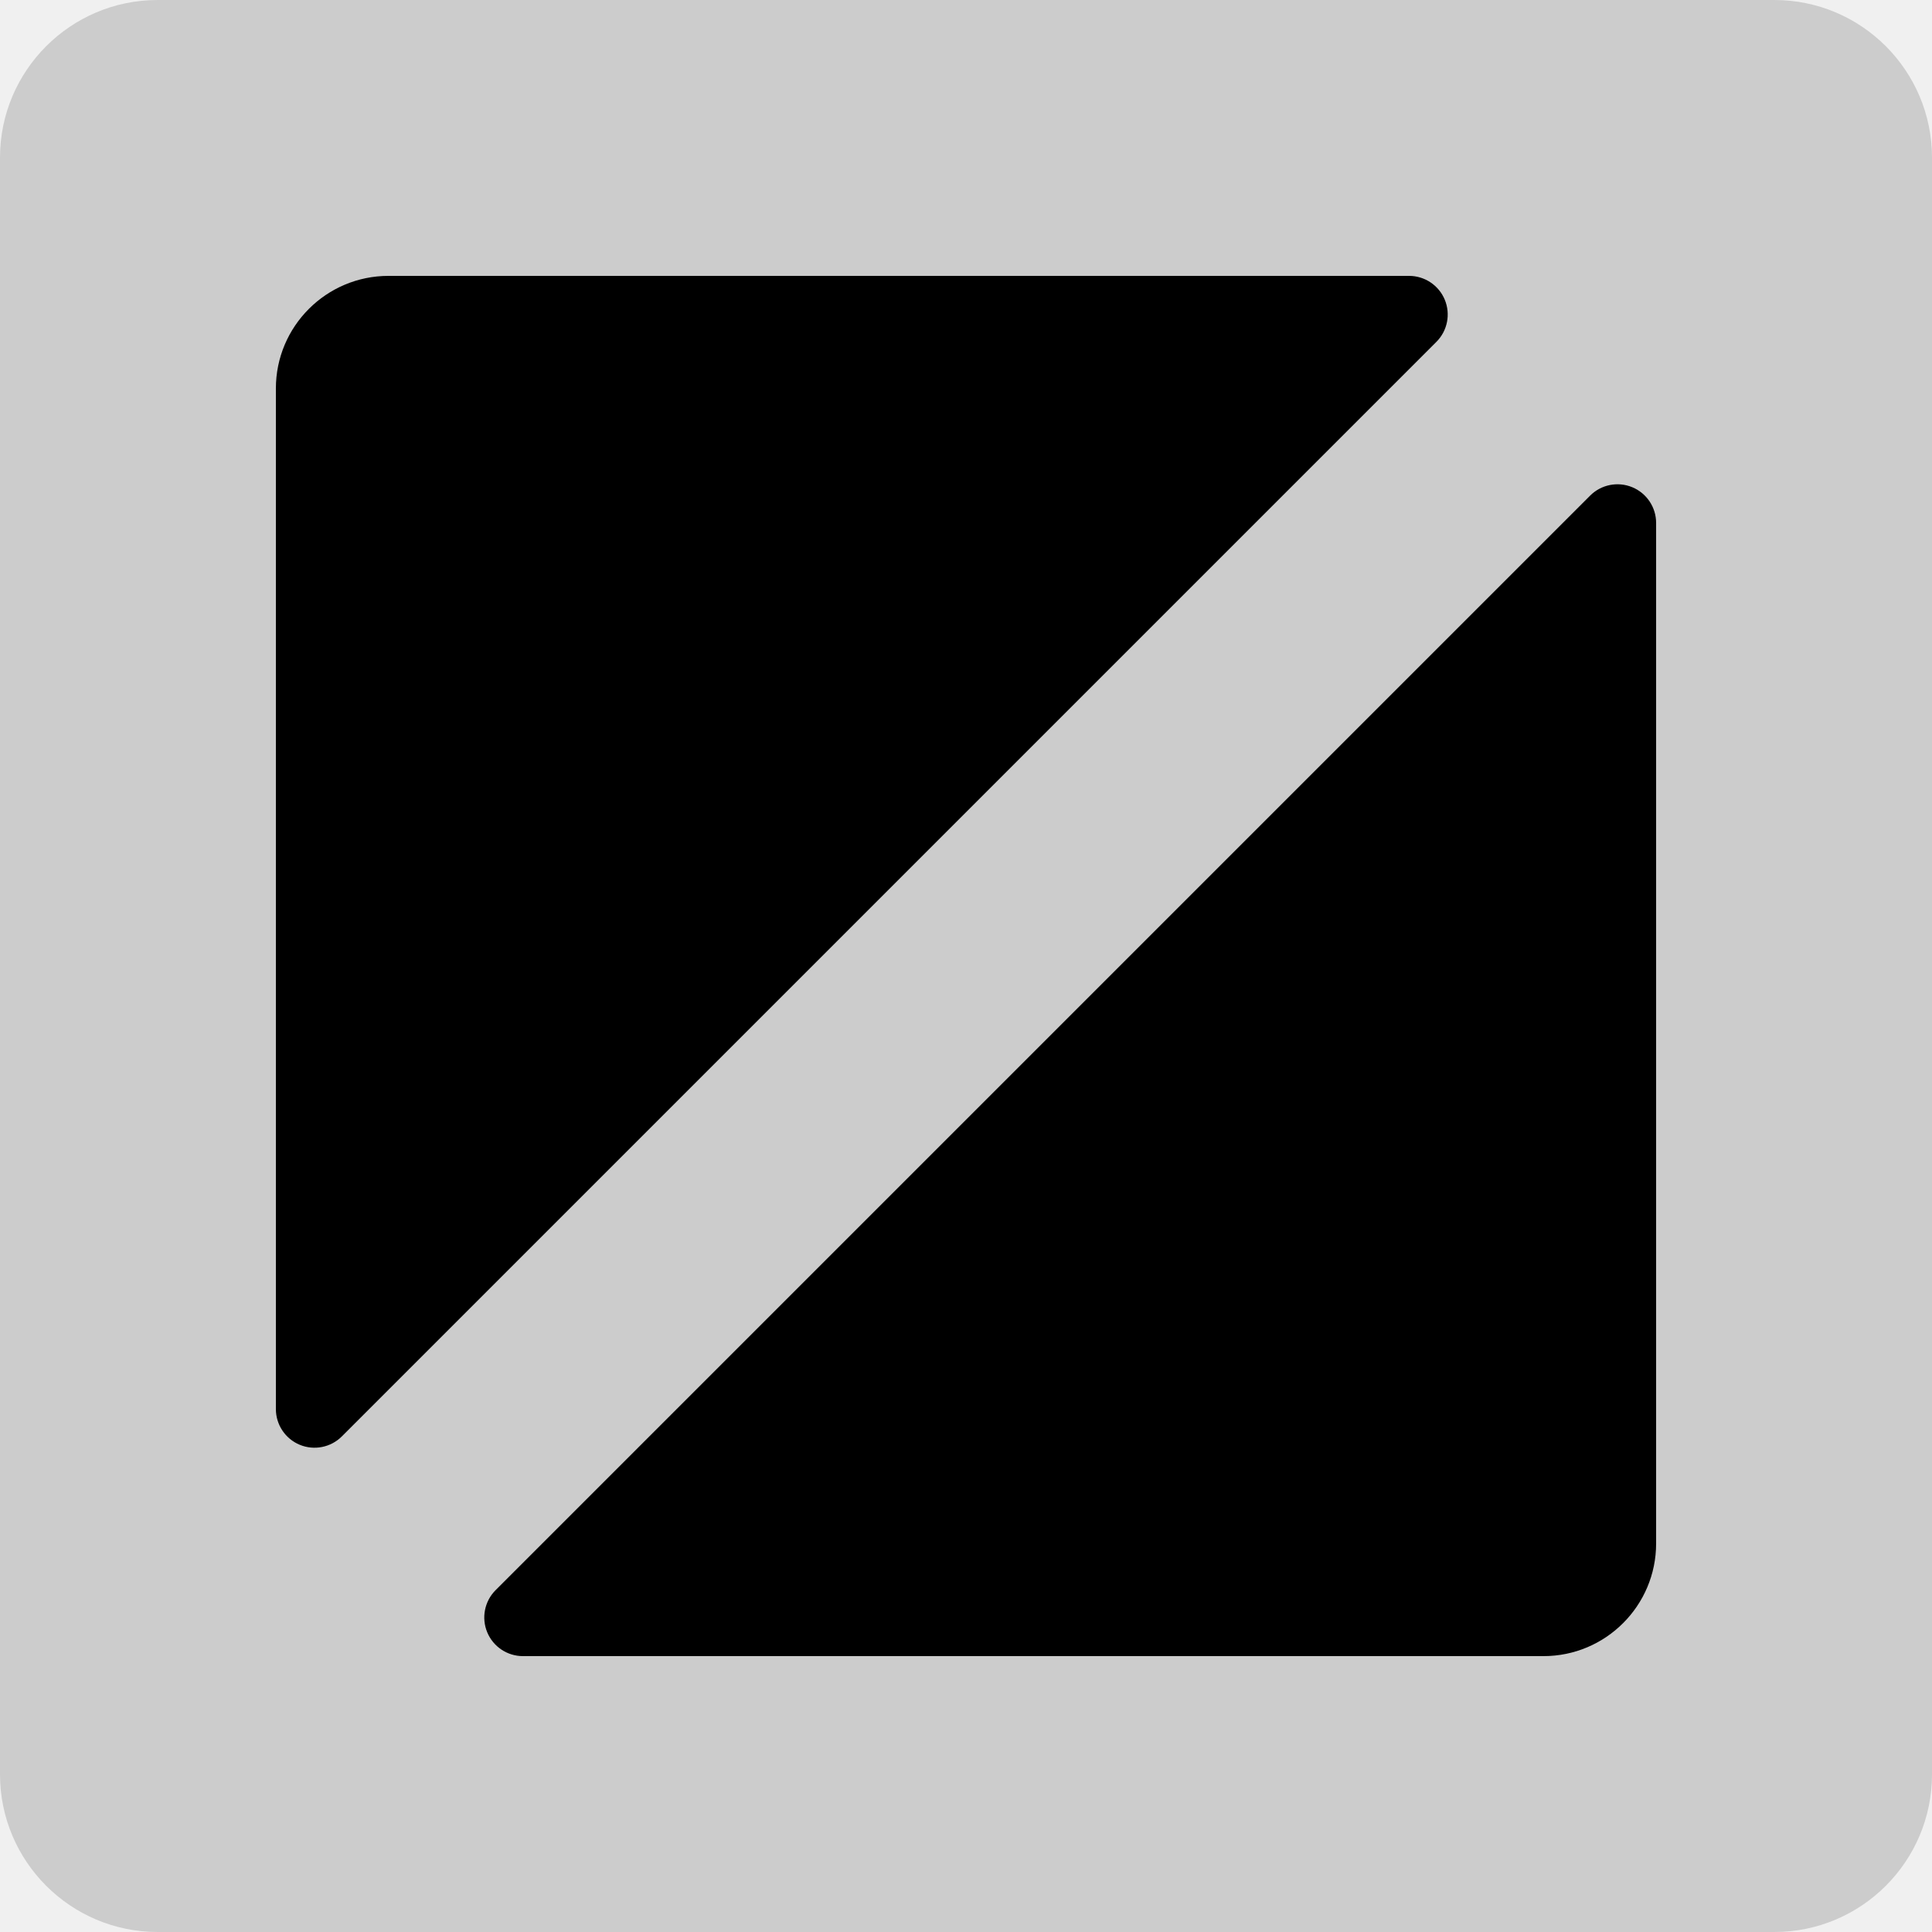
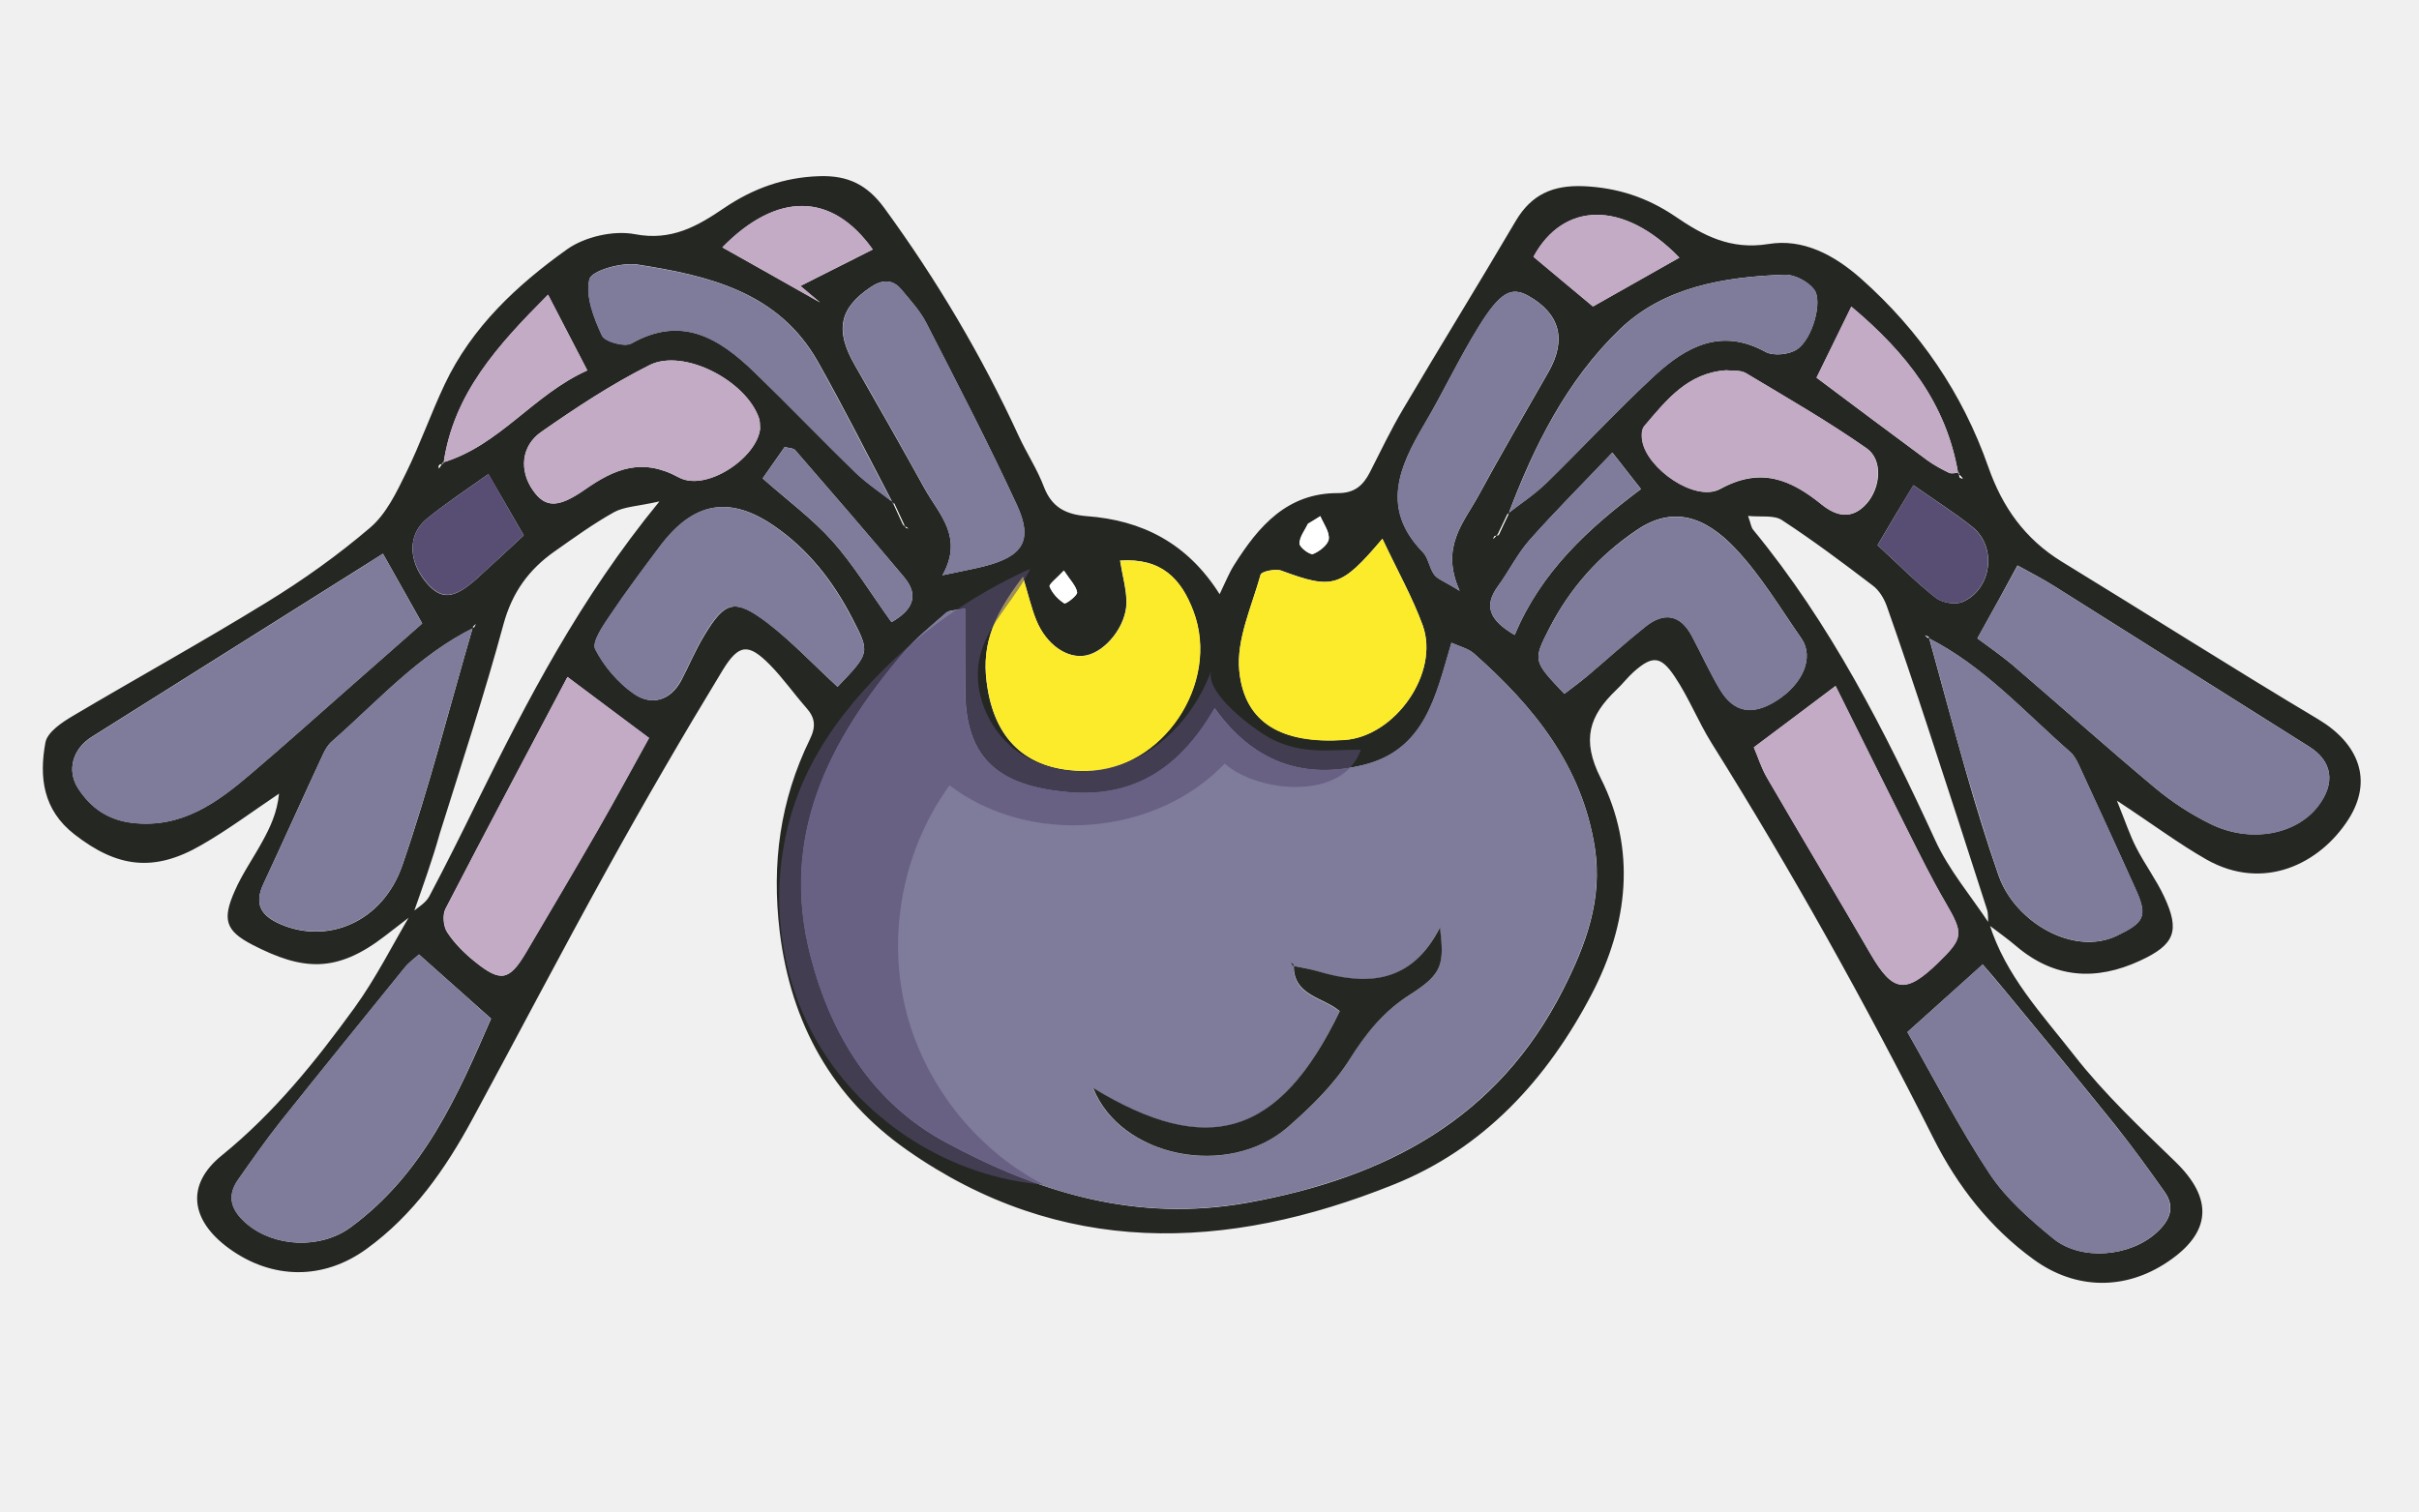
- <svg xmlns="http://www.w3.org/2000/svg" width="100%" height="100%" viewBox="0 0 200 200" version="1.1" xml:space="preserve" style="fill-rule:evenodd;clip-rule:evenodd;stroke-linejoin:round;stroke-miterlimit:2;">
-   <path d="M200,16.318c0,-9.006 -7.312,-16.318 -16.318,-16.318l-167.364,0c-9.006,0 -16.318,7.312 -16.318,16.318l0,167.364c0,9.006 7.312,16.318 16.318,16.318l167.364,0c9.006,0 16.318,-7.312 16.318,-16.318l0,-167.364Z" style="fill-opacity:0.15;" />
-   <path d="M164.612,51.304c1.144,-1.144 2.865,-1.486 4.36,-0.867c1.494,0.619 2.469,2.078 2.469,3.696c0,27.734 0,105.65 0,105.65c0,6.434 -5.224,11.658 -11.658,11.658l-105.65,0c-1.618,0 -3.077,-0.975 -3.696,-2.469c-0.619,-1.495 -0.277,-3.216 0.867,-4.36c22.058,-22.058 91.25,-91.25 113.308,-113.308Zm-18.745,-22.745c1.618,0 3.077,0.975 3.696,2.469c0.619,1.495 0.277,3.216 -0.867,4.36c-22.058,22.058 -91.25,91.25 -113.308,113.308c-1.144,1.144 -2.865,1.486 -4.36,0.867c-1.494,-0.619 -2.469,-2.078 -2.469,-3.696c0,-27.734 0,-105.65 0,-105.65c0,-6.434 5.224,-11.658 11.658,-11.658l105.65,0Z" />
+ <svg xmlns="http://www.w3.org/2000/svg" version="1.1" id="Capa_1" x="0px" y="0px" viewBox="0 0 113.39 70.87" style="enable-background:new 0 0 113.39 70.87;" xml:space="preserve">
+   <style type="text/css">
+ 	.st0{fill:#FCF8CA;}
+ 	.st1{fill:#5B9991;}
+ 	.st2{fill:#AC8E64;}
+ 	.st3{fill:#91714C;}
+ 	.st4{fill:#A3CAC9;}
+ 	.st5{fill:#FFFFFF;}
+ 	.st6{opacity:0.2;fill:#FFFFFF;}
+ 	.st7{opacity:0.3;fill:#FFFFFF;}
+ 	.st8{fill:#252723;}
+ 	.st9{fill:#BE4741;stroke:#252723;stroke-width:0.75;stroke-linecap:round;stroke-linejoin:round;stroke-miterlimit:10;}
+ 	.st10{opacity:0.2;}
+ 	.st11{filter:url(#Adobe_OpacityMaskFilter);}
+ 	.st12{mask:url(#SVGID_1_);}
+ 	.st13{filter:url(#Adobe_OpacityMaskFilter_1_);}
+ 	.st14{mask:url(#SVGID_2_);}
+ 	.st15{opacity:0.5;}
+ 	.st16{filter:url(#Adobe_OpacityMaskFilter_2_);}
+ 	.st17{mask:url(#SVGID_3_);}
+ 	.st18{filter:url(#Adobe_OpacityMaskFilter_3_);}
+ 	.st19{mask:url(#SVGID_4_);}
+ 	.st20{filter:url(#Adobe_OpacityMaskFilter_4_);}
+ 	.st21{mask:url(#SVGID_5_);}
+ 	.st22{fill:#BF5135;}
+ 	.st23{fill:#BB3C39;}
+ 	.st24{fill:#C46442;}
+ 	.st25{fill:#D7E9F7;}
+ 	.st26{fill:#C59550;}
+ 	.st27{fill:#62452F;}
+ 	.st28{fill:#CEAD80;}
+ 	.st29{fill:#C4A662;}
+ 	.st30{opacity:0.5;fill:#FFFFFF;}
+ 	.st31{fill:#86572A;}
+ 	.st32{fill:#ECD1B5;}
+ 	.st33{fill:#929252;}
+ 	.st34{fill:#D08834;}
+ 	.st35{fill:#77A1D0;}
+ 	.st36{fill:#C3B54E;}
+ 	.st37{fill:#C3C7C8;}
+ 	.st38{fill:#9F713E;}
+ 	.st39{opacity:0.51;fill:#CA9D71;}
+ 	.st40{fill:#50412A;}
+ 	.st41{fill:#DAA243;}
+ 	.st42{fill:#92B751;}
+ 	.st43{fill:#B71C32;}
+ 	.st44{fill:#E9C76C;}
+ 	.st45{fill:#A16F49;}
+ 	.st46{fill:#BA9766;}
+ 	.st47{fill:#989DC4;}
+ 	.st48{fill:#72A1B2;}
+ 	.st49{fill:#C08C5B;}
+ 	.st50{fill:#D18AA9;}
+ 	.st51{fill:#E2B99F;}
+ 	.st52{fill:#FBEB2A;}
+ 	.st53{fill:#C86E94;}
+ 	.st54{fill:#D4CEB5;}
+ 	.st55{fill:#C4633E;}
+ 	.st56{fill:#EBC844;}
+ 	.st57{fill:#E4D79D;}
+ 	.st58{fill:#65686F;}
+ 	.st59{fill:#FBEE6F;}
+ 	.st60{fill:#473F30;}
+ 	.st61{fill:#904D2E;}
+ 	.st62{fill:#962927;}
+ 	.st63{fill:#D39182;}
+ 	.st64{opacity:0.33;fill:#FFFFFF;}
+ 	.st65{opacity:0.51;fill:#B8A458;}
+ 	.st66{fill:#7E7B9B;}
+ 	.st67{fill:#C3AAC5;}
+ 	.st68{fill:#584D73;}
+ 	.st69{opacity:0.58;fill:#584D73;}
+ 	.st70{fill:#FCF72A;}
+ 	.st71{fill:#FBC02A;}
+ 	.st72{fill:#009FDF;}
+ 	.st73{fill:#74B9E7;}
+ 	.st74{opacity:0.3;}
+ 	.st75{fill:#222221;}
+ </style>
+   <g>
+     <path class="st8" d="M19.36,42.87c-0.44,0.34-0.87,0.67-1.31,1.01c-2.29,1.77-3.88,1.62-6.21,0.42c-1.28-0.66-1.43-1.19-0.83-2.54   c0.35-0.8,0.86-1.52,1.28-2.29c0.37-0.67,0.7-1.36,0.79-2.26c-1.21,0.81-2.38,1.69-3.64,2.41c-2.22,1.29-3.95,1.06-5.95-0.5   c-1.48-1.15-1.66-2.69-1.36-4.31c0.09-0.48,0.77-0.94,1.28-1.24c3.02-1.79,6.1-3.49,9.09-5.33c1.7-1.04,3.34-2.21,4.85-3.5   c0.75-0.64,1.23-1.64,1.68-2.56c0.67-1.36,1.17-2.8,1.82-4.17c1.27-2.68,3.39-4.65,5.73-6.32c0.83-0.59,2.18-0.9,3.18-0.71   c1.72,0.33,2.94-0.38,4.19-1.23c1.36-0.92,2.81-1.44,4.47-1.49c1.33-0.04,2.23,0.4,3.03,1.49c2.46,3.37,4.57,6.93,6.31,10.71   c0.37,0.8,0.86,1.54,1.17,2.36c0.37,0.97,1.03,1.3,2.01,1.38c2.58,0.19,4.71,1.25,6.23,3.66c0.27-0.56,0.44-0.99,0.68-1.37   c1.14-1.81,2.48-3.38,4.87-3.37c0.77,0,1.17-0.35,1.49-0.97c0.51-1,0.99-2.01,1.56-2.97c1.74-2.95,3.54-5.86,5.28-8.82   c0.74-1.25,1.75-1.69,3.19-1.63c1.58,0.07,2.97,0.53,4.26,1.4c1.33,0.91,2.61,1.6,4.4,1.31c1.59-0.26,3.04,0.48,4.33,1.62   c2.76,2.45,4.76,5.38,5.97,8.83c0.66,1.89,1.72,3.38,3.44,4.44c4.01,2.45,7.98,4.98,12.02,7.39c1.91,1.14,2.59,2.87,1.42,4.7   c-1.34,2.09-3.98,3.39-6.65,1.88c-1.3-0.74-2.51-1.65-4.2-2.76c0.4,0.99,0.61,1.63,0.91,2.21c0.4,0.78,0.93,1.49,1.3,2.28   c0.76,1.62,0.5,2.26-1.12,3.01c-2.07,0.96-4.02,0.84-5.81-0.68c-0.42-0.36-0.87-0.67-1.31-1.01c-0.02-0.24,0.01-0.49-0.06-0.71   c-0.92-2.87-1.85-5.73-2.79-8.59c-0.62-1.89-1.25-3.77-1.91-5.64c-0.13-0.36-0.36-0.74-0.66-0.96c-1.39-1.06-2.79-2.11-4.26-3.07   c-0.37-0.24-0.98-0.13-1.58-0.19c0.13,0.36,0.14,0.53,0.24,0.65c3.62,4.4,6.17,9.41,8.53,14.55c0.64,1.4,1.68,2.62,2.54,3.92   c0.75,2.42,2.47,4.24,3.97,6.16c1.41,1.81,3.11,3.41,4.76,5.01c1.77,1.72,1.69,3.31-0.38,4.69c-1.98,1.33-4.3,1.31-6.26-0.11   c-2.05-1.48-3.58-3.45-4.7-5.67c-3.19-6.34-6.64-12.53-10.41-18.55c-0.63-1.01-1.07-2.14-1.73-3.12c-0.66-0.99-1.06-0.98-1.92-0.22   c-0.3,0.27-0.54,0.59-0.83,0.86c-1.25,1.2-1.63,2.32-0.72,4.12c1.69,3.34,1.29,6.86-0.42,10.13c-2.09,4-5.07,7.25-9.31,8.94   c-7.82,3.14-15.59,3.42-22.8-1.64c-3.46-2.43-5.42-5.89-5.95-10.22c-0.39-3.2,0.02-6.17,1.41-9.02c0.3-0.61,0.25-1.02-0.17-1.49   c-0.58-0.66-1.09-1.39-1.7-2.01c-1-1.01-1.45-1-2.22,0.26c-1.86,3.06-3.66,6.16-5.39,9.29c-2.16,3.9-4.22,7.85-6.34,11.76   c-1.26,2.33-2.77,4.49-4.95,6.07c-2.03,1.48-4.44,1.45-6.46-0.02c-1.81-1.32-2.03-2.99-0.33-4.36c2.45-1.99,4.39-4.4,6.21-6.91   c1.01-1.39,1.79-2.96,2.67-4.45c0.29-0.26,0.67-0.46,0.84-0.78c0.78-1.47,1.52-2.96,2.25-4.45c2.36-4.77,4.79-9.49,8.54-14.07   c-1.03,0.23-1.64,0.24-2.12,0.5c-0.97,0.54-1.88,1.2-2.79,1.84c-1.21,0.85-1.99,1.92-2.4,3.42c-0.89,3.29-1.96,6.53-2.98,9.79   C20.26,40.35,19.8,41.61,19.36,42.87z M70.2,25.05c0.15-0.32,0.31-0.64,0.46-0.96c0.61-0.48,1.27-0.91,1.82-1.44   c1.71-1.67,3.34-3.43,5.09-5.05c1.47-1.35,3.11-2.25,5.19-1.1c0.37,0.2,1.1,0.13,1.47-0.12c0.72-0.47,1.23-2.27,0.8-2.81   c-0.29-0.38-0.93-0.71-1.39-0.69c-2.82,0.1-5.65,0.57-7.72,2.57c-2.47,2.38-4.02,5.46-5.22,8.67c-0.15,0.33-0.3,0.65-0.46,0.98   c-0.06,0.01-0.13,0.02-0.19,0.05c-0.03,0.02-0.04,0.08-0.06,0.12C70.07,25.19,70.14,25.12,70.2,25.05z M42.37,24.57   c0.03,0.06,0.05,0.12,0.09,0.17c0.02,0.03,0.08,0.02,0.12,0.04c-0.08-0.05-0.17-0.1-0.25-0.16c-0.15-0.33-0.3-0.66-0.45-0.98   c-1.17-2.23-2.3-4.48-3.54-6.68c-1.85-3.28-5.14-4.04-8.47-4.56c-0.74-0.11-2.14,0.29-2.24,0.69c-0.19,0.8,0.21,1.82,0.59,2.64   c0.13,0.29,1.07,0.55,1.38,0.37c2.37-1.34,4.12-0.24,5.76,1.34c1.6,1.55,3.15,3.16,4.75,4.72c0.55,0.53,1.21,0.96,1.82,1.44   C42.07,23.93,42.22,24.25,42.37,24.57z M91.83,22.16c0.01,0.07,0,0.15,0.03,0.22c0.02,0.04,0.1,0.04,0.15,0.06   c-0.07-0.08-0.15-0.16-0.22-0.24c-0.55-3.27-2.42-5.65-5.01-7.82c-0.63,1.28-1.11,2.27-1.63,3.33c1.76,1.32,3.47,2.6,5.19,3.87   c0.32,0.23,0.67,0.42,1.02,0.59C91.49,22.23,91.68,22.17,91.83,22.16z M20.75,21.69c2.67-0.8,4.25-3.19,6.78-4.32   c-0.65-1.25-1.18-2.27-1.84-3.55c-2.38,2.39-4.43,4.64-4.9,7.91c-0.07,0.03-0.15,0.04-0.2,0.08c-0.03,0.02-0.02,0.1-0.02,0.16   C20.63,21.87,20.69,21.78,20.75,21.69z M22.22,29.43c-2.62,1.29-4.53,3.47-6.68,5.35c-0.17,0.15-0.3,0.38-0.4,0.59   c-0.94,2.02-1.85,4.05-2.79,6.07c-0.44,0.94-0.13,1.48,0.77,1.88c2.22,0.98,4.82-0.08,5.74-2.75c1.27-3.67,2.22-7.45,3.31-11.18   c0.05-0.04,0.09-0.09,0.14-0.13C22.28,29.31,22.25,29.37,22.22,29.43z M90.36,29.9c-0.05-0.04-0.09-0.09-0.14-0.13   c0.06,0.03,0.12,0.05,0.19,0.08c0.59,2.14,1.16,4.28,1.77,6.41c0.46,1.6,0.95,3.2,1.5,4.78c0.76,2.19,3.52,3.81,5.55,2.83   c1.26-0.61,1.46-0.89,0.88-2.17c-0.88-1.96-1.78-3.91-2.68-5.86c-0.1-0.21-0.22-0.44-0.4-0.59C94.89,33.38,92.97,31.21,90.36,29.9z    M45.24,28.53c-0.44,0.09-0.73,0.07-0.88,0.2c-0.72,0.63-1.48,1.24-2.09,1.97c-3.46,4.1-5.73,8.56-4.26,14.18   c0.98,3.73,2.92,6.83,6.29,8.66c4.38,2.37,8.96,3.79,14.18,2.85c6.51-1.18,11.73-3.94,14.8-10.01c1.05-2.07,1.85-4.2,1.48-6.62   c-0.6-3.86-2.87-6.64-5.66-9.11c-0.27-0.24-0.68-0.34-1.06-0.51c-0.73,2.46-1.21,5.01-4.12,5.73c-2.82,0.69-5.16-0.12-6.98-2.66   c-1.59,2.75-3.72,4.23-6.92,3.93c-3.16-0.29-4.76-1.54-4.77-4.74C45.24,31.14,45.24,29.88,45.24,28.53z M92.69,29.93   c0.48,0.36,1.08,0.77,1.63,1.23c2.24,1.92,4.44,3.89,6.7,5.78c0.79,0.66,1.68,1.24,2.6,1.69c1.85,0.91,4,0.51,5.03-0.83   c0.85-1.1,0.67-2.12-0.42-2.8c-3.98-2.5-7.96-5.02-11.94-7.52c-0.57-0.36-1.17-0.66-1.72-0.97C93.95,27.66,93.42,28.62,92.69,29.93   z M17.95,25.96c-0.38,0.24-0.64,0.41-0.9,0.57c-4.25,2.67-8.5,5.35-12.75,8.02c-0.88,0.55-1.2,1.57-0.62,2.44   c0.59,0.89,1.39,1.46,2.54,1.59c2.31,0.26,3.96-0.95,5.56-2.32c1.52-1.29,3-2.62,4.5-3.94c1.19-1.04,2.37-2.09,3.51-3.09   C19.14,28.08,18.6,27.12,17.95,25.96z M89.41,48.39c1.23,2.15,2.42,4.48,3.86,6.65c0.77,1.16,1.89,2.14,2.98,3.03   c1.31,1.07,3.62,0.85,4.85-0.29c0.6-0.55,0.88-1.17,0.37-1.89c-0.73-1.04-1.48-2.07-2.27-3.07c-1.74-2.17-3.52-4.31-5.29-6.46   c-0.33-0.4-0.66-0.78-0.97-1.14C91.76,46.28,90.71,47.22,89.41,48.39z M19.64,44.75c-0.22,0.2-0.48,0.38-0.67,0.62   c-1.95,2.41-3.9,4.81-5.83,7.23c-0.69,0.87-1.33,1.79-1.97,2.7c-0.58,0.82-0.3,1.48,0.4,2.08c1.3,1.1,3.46,1.2,4.87,0.16   c3.43-2.52,5.03-6.22,6.58-9.78C21.8,46.67,20.75,45.74,19.64,44.75z M47.95,27.05c-1.55,2.02-1.96,3.41-1.66,5.23   c0.42,2.56,2,3.88,4.61,3.86c3.58-0.03,6.31-4.1,5.04-7.48c-0.58-1.54-1.51-2.51-3.44-2.38c0.12,0.75,0.3,1.36,0.3,1.96   c0,1.1-0.97,2.31-1.9,2.49c-0.87,0.17-1.86-0.5-2.33-1.66C48.34,28.5,48.2,27.88,47.95,27.05z M39.26,32.2   c1.53-1.6,1.53-1.6,0.67-3.25c-0.89-1.72-2.06-3.21-3.67-4.31c-2.07-1.41-3.74-1.11-5.3,0.95c-0.81,1.08-1.62,2.16-2.37,3.28   c-0.33,0.48-0.85,1.24-0.68,1.57c0.41,0.8,1.06,1.57,1.81,2.09c0.81,0.56,1.69,0.34,2.21-0.62c0.37-0.7,0.67-1.44,1.08-2.11   c0.98-1.63,1.44-1.76,2.98-0.59C37.1,30.07,38.09,31.12,39.26,32.2z M73.33,32.53c0.36-0.28,0.74-0.55,1.09-0.85   c0.91-0.77,1.79-1.57,2.72-2.31c0.86-0.68,1.62-0.57,2.16,0.44c0.45,0.84,0.84,1.71,1.33,2.53c0.65,1.07,1.52,1.22,2.64,0.51   c1.24-0.78,1.77-2.03,1.18-2.9c-1-1.44-1.91-2.97-3.11-4.24c-1.46-1.54-2.96-1.99-4.63-0.85c-1.77,1.2-3.11,2.71-4.08,4.59   C71.85,30.98,71.86,30.98,73.33,32.53z M64.8,25.26c-1.95,2.3-2.32,2.39-4.74,1.49c-0.28-0.1-0.93,0.04-0.97,0.19   c-0.41,1.49-1.14,3.04-1,4.5c0.24,2.47,2.01,3.44,4.92,3.25c2.38-0.15,4.48-3.14,3.68-5.37C66.21,28.01,65.51,26.76,64.8,25.26z    M82.21,35.04c0.19,0.44,0.35,0.97,0.62,1.43c1.6,2.75,3.24,5.48,4.84,8.24c1.06,1.82,1.65,1.91,3.19,0.41   c1.19-1.16,1.18-1.35,0.32-2.83c-0.64-1.09-1.2-2.24-1.77-3.37c-1.16-2.3-2.3-4.62-3.37-6.76C84.69,33.18,83.51,34.07,82.21,35.04z    M26.6,31.74c-1.88,3.56-3.82,7.2-5.72,10.87c-0.15,0.29-0.1,0.82,0.08,1.1c0.34,0.52,0.81,0.99,1.3,1.38   c1.21,0.98,1.62,0.89,2.4-0.44c1.13-1.92,2.27-3.84,3.38-5.77c0.82-1.43,1.61-2.88,2.38-4.28C29.09,33.6,27.9,32.71,26.6,31.74z    M44.18,26.97c0.91-0.2,1.44-0.29,1.95-0.42c1.82-0.47,2.3-1.21,1.53-2.88c-1.33-2.89-2.8-5.71-4.25-8.54   c-0.29-0.56-0.73-1.04-1.14-1.53c-0.43-0.53-0.92-0.5-1.47-0.13c-1.46,0.99-1.67,2.02-0.73,3.65c1.11,1.93,2.21,3.87,3.29,5.82   C44.03,24.13,45.18,25.18,44.18,26.97z M68.42,27.7c-0.92-2.05,0.19-3.19,0.87-4.44c1.06-1.95,2.18-3.87,3.29-5.81   c0.87-1.52,0.55-2.74-0.94-3.58c-0.79-0.44-1.31-0.19-2.32,1.44c-0.92,1.48-1.66,3.07-2.55,4.58c-1.18,2-2.06,3.96-0.07,6   c0.26,0.27,0.3,0.74,0.53,1.05C67.38,27.15,67.7,27.25,68.42,27.7z M80.92,17.36c-1.82,0.12-2.82,1.41-3.84,2.63   c-0.13,0.15-0.13,0.46-0.09,0.68c0.21,1.3,2.48,2.89,3.64,2.26c1.91-1.05,3.31-0.45,4.77,0.73c0.69,0.56,1.43,0.72,2.11-0.06   c0.65-0.75,0.76-2.04-0.01-2.58c-1.82-1.27-3.75-2.38-5.65-3.52C81.58,17.34,81.21,17.4,80.92,17.36z M35.63,20.1   c-0.01-0.16,0-0.32-0.05-0.47c-0.57-1.76-3.53-3.32-5.14-2.51c-1.77,0.89-3.44,1.99-5.07,3.13c-0.96,0.67-1.03,1.83-0.39,2.74   c0.58,0.83,1.18,0.84,2.44-0.04c1.37-0.96,2.66-1.51,4.39-0.57C33.09,23.08,35.48,21.47,35.63,20.1z M78.72,12.08   c-2.63-2.72-5.44-2.62-6.84-0.04c0.96,0.81,1.86,1.55,2.79,2.33C75.67,13.8,77.19,12.94,78.72,12.08z M38.44,14.18   c-0.31-0.26-0.61-0.51-0.92-0.77c1.14-0.57,2.27-1.15,3.39-1.71c-1.92-2.7-4.49-2.71-7.05-0.1C35.39,12.45,36.91,13.32,38.44,14.18   z M24.55,25.1c-0.52-0.9-1.06-1.83-1.66-2.87c-0.99,0.71-1.99,1.36-2.9,2.11c-0.88,0.72-0.85,1.96-0.03,2.95   c0.71,0.85,1.29,0.82,2.38-0.15C23.05,26.5,23.74,25.85,24.55,25.1z M88.01,25.56c0.97,0.89,1.8,1.74,2.73,2.47   c0.3,0.23,0.92,0.34,1.26,0.19c1.37-0.6,1.62-2.58,0.46-3.51c-0.89-0.71-1.86-1.32-2.77-1.96C89.07,23.77,88.59,24.58,88.01,25.56z    M41.79,29.17c0.93-0.54,1.35-1.2,0.58-2.12c-1.68-2-3.39-3.98-5.1-5.95c-0.08-0.09-0.28-0.09-0.49-0.14   c-0.34,0.48-0.69,0.99-1.03,1.47c1.16,1.03,2.33,1.89,3.27,2.94C40.01,26.48,40.79,27.78,41.79,29.17z M71,29.77   c1.24-2.97,3.45-4.99,5.92-6.84c-0.48-0.61-0.86-1.09-1.34-1.71c-1.37,1.44-2.66,2.73-3.87,4.09c-0.58,0.65-0.97,1.46-1.48,2.16   C69.54,28.4,69.8,29.07,71,29.77z M61.89,24.2c-0.19,0.12-0.38,0.24-0.57,0.36c-0.15,0.31-0.4,0.62-0.4,0.93   c0,0.18,0.49,0.54,0.63,0.49c0.3-0.12,0.7-0.43,0.74-0.7C62.32,24.94,62.04,24.56,61.89,24.2z M49.87,26.75   c-0.32,0.35-0.71,0.64-0.67,0.75c0.12,0.31,0.4,0.6,0.69,0.79c0.07,0.05,0.62-0.37,0.6-0.52C50.44,27.47,50.16,27.19,49.87,26.75z" />
+     <path class="st66" d="M45.24,28.53c0,1.34,0,2.6,0,3.86c0.01,3.2,1.62,4.45,4.77,4.74c3.2,0.29,5.32-1.18,6.92-3.93   c1.82,2.54,4.16,3.35,6.98,2.66c2.9-0.72,3.39-3.27,4.12-5.73c0.38,0.18,0.79,0.27,1.06,0.51c2.79,2.47,5.07,5.25,5.66,9.11   c0.37,2.42-0.43,4.56-1.48,6.62c-3.07,6.07-8.28,8.83-14.8,10.01c-5.22,0.94-9.8-0.47-14.18-2.85c-3.37-1.83-5.31-4.93-6.29-8.66   c-1.47-5.62,0.8-10.08,4.26-14.18c0.61-0.73,1.37-1.34,2.09-1.97C44.51,28.6,44.8,28.63,45.24,28.53z M60.59,45.28l-0.07-0.15   l0.12,0.11c-0.06,1.47,1.39,1.53,2.15,2.18c-2.83,5.92-6.19,6.86-11.56,3.6c1.3,3.25,6.33,4.26,9.12,1.84   c1.08-0.93,2.15-1.97,2.89-3.16c0.77-1.24,1.59-2.26,2.85-3.06c1.54-0.98,1.61-1.43,1.4-3.15c-1.33,2.62-3.41,2.77-5.76,2.05   C61.37,45.42,60.98,45.36,60.59,45.28z" />
+     <path class="st66" d="M92.69,29.93c0.73-1.32,1.26-2.28,1.89-3.41c0.54,0.31,1.15,0.61,1.72,0.97c3.98,2.5,7.95,5.02,11.94,7.52   c1.09,0.69,1.26,1.71,0.42,2.8c-1.03,1.34-3.18,1.74-5.03,0.83c-0.92-0.45-1.81-1.03-2.6-1.69c-2.26-1.89-4.46-3.86-6.7-5.78   C93.78,30.7,93.18,30.3,92.69,29.93z" />
+     <path class="st66" d="M17.95,25.96c0.65,1.17,1.19,2.13,1.84,3.28c-1.14,1-2.33,2.05-3.51,3.09c-1.5,1.32-2.98,2.64-4.5,3.94   c-1.6,1.36-3.25,2.58-5.56,2.32c-1.15-0.13-1.96-0.7-2.54-1.59c-0.58-0.87-0.26-1.89,0.62-2.44c4.25-2.67,8.5-5.35,12.75-8.02   C17.31,26.36,17.57,26.2,17.95,25.96z" />
+     <path class="st66" d="M89.41,48.39c1.3-1.17,2.34-2.1,3.52-3.17c0.31,0.36,0.64,0.75,0.97,1.14c1.77,2.15,3.55,4.29,5.29,6.46   c0.8,0.99,1.54,2.02,2.27,3.07c0.51,0.73,0.23,1.34-0.37,1.89c-1.23,1.14-3.54,1.36-4.85,0.29c-1.09-0.89-2.21-1.87-2.98-3.03   C91.83,52.87,90.64,50.53,89.41,48.39z" />
+     <path class="st66" d="M19.64,44.75c1.11,0.99,2.16,1.93,3.37,3.01c-1.55,3.56-3.15,7.26-6.58,9.78c-1.41,1.04-3.57,0.94-4.87-0.16   c-0.7-0.59-0.98-1.26-0.4-2.08c0.64-0.91,1.28-1.82,1.97-2.7c1.93-2.42,3.88-4.83,5.83-7.23C19.16,45.13,19.41,44.95,19.64,44.75z" />
+     <path class="st52" d="M47.95,27.05c0.25,0.82,0.39,1.44,0.63,2.03c0.47,1.15,1.45,1.83,2.33,1.66c0.92-0.18,1.9-1.39,1.9-2.49   c0-0.61-0.18-1.21-0.3-1.96c1.93-0.13,2.86,0.83,3.44,2.38c1.27,3.38-1.47,7.45-5.04,7.48c-2.61,0.02-4.19-1.3-4.61-3.86   C45.98,30.46,46.4,29.07,47.95,27.05z" />
+     <path class="st66" d="M90.36,29.9c2.61,1.31,4.53,3.47,6.68,5.35c0.17,0.15,0.3,0.38,0.4,0.59c0.9,1.95,1.79,3.9,2.68,5.86   c0.58,1.28,0.38,1.56-0.88,2.17c-2.03,0.97-4.8-0.64-5.55-2.83c-0.54-1.58-1.03-3.18-1.5-4.78c-0.62-2.13-1.19-4.27-1.77-6.41   L90.36,29.9z" />
+     <path class="st66" d="M22.17,29.38c-1.09,3.73-2.05,7.51-3.31,11.18c-0.92,2.67-3.52,3.73-5.74,2.75c-0.9-0.4-1.21-0.94-0.77-1.88   c0.95-2.02,1.86-4.05,2.79-6.07c0.1-0.21,0.23-0.44,0.4-0.59c2.15-1.88,4.06-4.05,6.68-5.35L22.17,29.38z" />
+     <path class="st66" d="M39.26,32.2c-1.17-1.08-2.16-2.13-3.29-2.99c-1.54-1.17-2-1.04-2.98,0.59c-0.41,0.67-0.7,1.42-1.08,2.11   c-0.52,0.96-1.4,1.18-2.21,0.62c-0.74-0.52-1.4-1.29-1.81-2.09c-0.17-0.33,0.36-1.09,0.68-1.57c0.75-1.12,1.56-2.2,2.37-3.28   c1.55-2.06,3.23-2.36,5.3-0.95c1.61,1.1,2.78,2.58,3.67,4.31C40.79,30.6,40.8,30.6,39.26,32.2z" />
+     <path class="st66" d="M73.33,32.53c-1.47-1.54-1.48-1.55-0.7-3.07c0.96-1.88,2.31-3.39,4.08-4.59c1.67-1.14,3.17-0.69,4.63,0.85   c1.19,1.26,2.11,2.79,3.11,4.24c0.6,0.87,0.06,2.12-1.18,2.9c-1.12,0.71-1.99,0.57-2.64-0.51c-0.49-0.81-0.88-1.69-1.33-2.53   c-0.54-1.01-1.31-1.12-2.16-0.44c-0.93,0.74-1.81,1.54-2.72,2.31C74.06,31.98,73.69,32.25,73.33,32.53z" />
+     <path class="st52" d="M64.8,25.26c0.7,1.5,1.41,2.74,1.89,4.07c0.8,2.23-1.3,5.21-3.68,5.37c-2.91,0.19-4.68-0.78-4.92-3.25   c-0.14-1.46,0.58-3.01,1-4.5c0.04-0.15,0.69-0.29,0.97-0.19C62.48,27.65,62.85,27.56,64.8,25.26z" />
+     <path class="st67" d="M82.21,35.04c1.29-0.97,2.48-1.86,3.84-2.87c1.07,2.14,2.21,4.45,3.37,6.76c0.57,1.13,1.13,2.27,1.77,3.37   c0.86,1.48,0.87,1.67-0.32,2.83c-1.54,1.5-2.14,1.41-3.19-0.41c-1.6-2.75-3.24-5.48-4.84-8.24C82.57,36.01,82.4,35.48,82.21,35.04z   " />
+     <path class="st67" d="M26.6,31.74c1.3,0.97,2.48,1.86,3.83,2.86c-0.78,1.4-1.56,2.85-2.38,4.28c-1.11,1.93-2.25,3.85-3.38,5.77   c-0.79,1.33-1.19,1.42-2.4,0.44c-0.49-0.4-0.95-0.86-1.3-1.38c-0.18-0.27-0.22-0.81-0.08-1.1C22.78,38.94,24.72,35.3,26.6,31.74z" />
+     <path class="st66" d="M44.18,26.97c0.99-1.8-0.16-2.85-0.81-4.03c-1.08-1.95-2.17-3.89-3.29-5.82c-0.94-1.63-0.73-2.66,0.73-3.65   c0.55-0.37,1.04-0.4,1.47,0.13c0.4,0.49,0.85,0.97,1.14,1.53c1.45,2.83,2.91,5.66,4.25,8.54c0.77,1.67,0.3,2.42-1.53,2.88   C45.62,26.68,45.09,26.78,44.18,26.97z" />
+     <path class="st66" d="M68.42,27.7c-0.73-0.45-1.04-0.54-1.2-0.76c-0.23-0.31-0.27-0.79-0.53-1.05c-1.99-2.04-1.11-4,0.07-6   c0.89-1.5,1.63-3.09,2.55-4.58c1-1.62,1.53-1.88,2.32-1.44c1.49,0.84,1.81,2.06,0.94,3.58c-1.1,1.93-2.23,3.85-3.29,5.81   C68.61,24.51,67.5,25.65,68.42,27.7z" />
+     <path class="st67" d="M80.92,17.36c0.29,0.03,0.66-0.02,0.91,0.13c1.91,1.14,3.84,2.25,5.65,3.52c0.78,0.54,0.66,1.83,0.01,2.58   c-0.67,0.79-1.42,0.62-2.11,0.06c-1.46-1.18-2.86-1.78-4.77-0.73c-1.16,0.64-3.42-0.95-3.64-2.26c-0.04-0.22-0.03-0.53,0.09-0.68   C78.1,18.77,79.1,17.49,80.92,17.36z" />
+     <path class="st67" d="M35.63,20.1c-0.14,1.37-2.54,2.98-3.81,2.28c-1.73-0.94-3.01-0.39-4.39,0.57c-1.26,0.88-1.86,0.86-2.44,0.04   c-0.64-0.91-0.58-2.07,0.39-2.74c1.63-1.14,3.3-2.24,5.07-3.13c1.61-0.81,4.56,0.75,5.14,2.51C35.63,19.78,35.61,19.94,35.63,20.1z   " />
+     <path class="st66" d="M70.71,24.12c1.2-3.22,2.75-6.29,5.22-8.67c2.07-2,4.91-2.47,7.72-2.57c0.47-0.02,1.1,0.32,1.39,0.69   c0.42,0.54-0.08,2.34-0.8,2.81c-0.37,0.24-1.1,0.32-1.47,0.12c-2.09-1.15-3.72-0.25-5.19,1.1c-1.76,1.62-3.38,3.38-5.09,5.05   c-0.55,0.54-1.21,0.97-1.82,1.44L70.71,24.12z" />
+     <path class="st66" d="M41.92,23.61c-0.61-0.48-1.26-0.91-1.82-1.44c-1.6-1.55-3.14-3.17-4.75-4.72c-1.63-1.58-3.39-2.68-5.76-1.34   c-0.31,0.18-1.25-0.08-1.38-0.37c-0.38-0.82-0.78-1.84-0.59-2.64c0.1-0.4,1.51-0.8,2.24-0.69c3.33,0.52,6.63,1.27,8.47,4.56   c1.23,2.19,2.36,4.45,3.54,6.68L41.92,23.61z" />
+     <path class="st67" d="M20.79,21.72c0.47-3.27,2.52-5.52,4.9-7.91c0.66,1.28,1.19,2.3,1.84,3.55c-2.53,1.13-4.11,3.52-6.78,4.32   L20.79,21.72z" />
+     <path class="st67" d="M91.83,22.16c-0.16,0-0.34,0.06-0.47,0c-0.36-0.17-0.71-0.36-1.02-0.59c-1.72-1.27-3.43-2.55-5.19-3.87   c0.52-1.06,1-2.05,1.63-3.33c2.59,2.17,4.45,4.55,5.01,7.82L91.83,22.16z" />
+     <path class="st67" d="M78.72,12.08c-1.52,0.86-3.05,1.72-4.05,2.29c-0.93-0.78-1.82-1.52-2.79-2.33   C73.27,9.46,76.08,9.36,78.72,12.08z" />
+     <path class="st67" d="M38.44,14.18c-1.53-0.86-3.05-1.73-4.58-2.59c2.56-2.6,5.13-2.59,7.05,0.1c-1.12,0.56-2.25,1.14-3.39,1.71   C37.83,13.67,38.13,13.92,38.44,14.18z" />
+     <path class="st68" d="M24.55,25.1c-0.81,0.74-1.49,1.4-2.2,2.03c-1.09,0.97-1.67,1-2.38,0.15c-0.83-0.99-0.86-2.23,0.03-2.95   c0.91-0.75,1.91-1.39,2.9-2.11C23.49,23.27,24.03,24.2,24.55,25.1z" />
+     <path class="st68" d="M88.01,25.56c0.58-0.97,1.06-1.78,1.67-2.81c0.92,0.64,1.88,1.25,2.77,1.96c1.16,0.93,0.92,2.9-0.46,3.51   c-0.34,0.15-0.96,0.04-1.26-0.19C89.81,27.3,88.98,26.45,88.01,25.56z" />
+     <path class="st66" d="M41.79,29.17c-1-1.39-1.78-2.69-2.77-3.8c-0.94-1.05-2.1-1.91-3.27-2.94c0.34-0.49,0.69-0.99,1.03-1.47   c0.21,0.06,0.41,0.05,0.49,0.14c1.71,1.97,3.43,3.95,5.1,5.95C43.14,27.96,42.72,28.63,41.79,29.17z" />
+     <path class="st66" d="M71,29.77c-1.2-0.7-1.46-1.36-0.78-2.3c0.52-0.71,0.91-1.51,1.48-2.16c1.21-1.36,2.5-2.65,3.87-4.09   c0.49,0.62,0.86,1.09,1.34,1.71C74.45,24.77,72.24,26.8,71,29.77z" />
+     <path class="st5" d="M61.89,24.2c0.15,0.36,0.44,0.73,0.39,1.07c-0.04,0.27-0.43,0.58-0.74,0.7c-0.14,0.05-0.63-0.31-0.63-0.49   c0-0.31,0.25-0.62,0.4-0.93C61.51,24.44,61.7,24.32,61.89,24.2z" />
+     <path class="st5" d="M49.87,26.75c0.28,0.44,0.57,0.71,0.62,1.02c0.02,0.15-0.53,0.56-0.6,0.52c-0.29-0.18-0.56-0.47-0.69-0.79   C49.16,27.39,49.55,27.1,49.87,26.75z" />
+     <path class="st5" d="M42.37,24.57c-0.15-0.32-0.3-0.65-0.45-0.97l-0.04,0.03c0.15,0.33,0.3,0.66,0.45,0.98   C42.33,24.62,42.37,24.57,42.37,24.57z" />
+     <path class="st5" d="M70.25,25.1c0.15-0.33,0.3-0.65,0.46-0.98c0,0-0.04-0.04-0.04-0.04c-0.15,0.32-0.31,0.64-0.46,0.96   C70.2,25.05,70.25,25.1,70.25,25.1z" />
+     <path class="st5" d="M70.2,25.05c-0.07,0.07-0.13,0.14-0.2,0.21c0.02-0.04,0.03-0.1,0.06-0.12c0.05-0.03,0.12-0.03,0.19-0.05   L70.2,25.05z" />
+     <path class="st5" d="M91.79,22.2c0.07,0.08,0.15,0.16,0.22,0.24c-0.05-0.02-0.13-0.03-0.15-0.06c-0.03-0.06-0.02-0.14-0.03-0.22   L91.79,22.2z" />
+     <path class="st5" d="M22.22,29.43c0.03-0.06,0.06-0.12,0.09-0.18c-0.05,0.04-0.09,0.09-0.14,0.13L22.22,29.43z" />
+     <path class="st5" d="M90.41,29.86c-0.06-0.03-0.12-0.05-0.19-0.08c0.05,0.04,0.09,0.09,0.14,0.13L90.41,29.86z" />
+     <path class="st5" d="M20.75,21.69c-0.06,0.09-0.12,0.18-0.18,0.28c0.01-0.05-0.01-0.13,0.02-0.16c0.05-0.04,0.13-0.06,0.2-0.08   L20.75,21.69z" />
+     <path class="st5" d="M42.33,24.62c0.08,0.05,0.17,0.1,0.25,0.16c-0.04-0.01-0.09-0.01-0.12-0.04c-0.04-0.05-0.06-0.11-0.09-0.17   L42.33,24.62z" />
+     <path class="st8" d="M60.59,45.28c0.38,0.08,0.77,0.14,1.15,0.25c2.36,0.71,4.43,0.57,5.76-2.05c0.2,1.72,0.14,2.17-1.4,3.15   c-1.26,0.8-2.07,1.82-2.85,3.06c-0.75,1.19-1.82,2.23-2.89,3.16c-2.8,2.43-7.83,1.41-9.12-1.84c5.36,3.26,8.72,2.31,11.56-3.6   c-0.76-0.66-2.21-0.72-2.15-2.18L60.59,45.28z" />
+     <polygon class="st8" points="60.64,45.23 60.52,45.12 60.59,45.28  " />
+     <path class="st69" d="M57.41,35.8c-3.26,3.41-9.14,3.88-12.9,1.02c-2.14,2.94-2.92,6.83-2.09,10.37c0.83,3.54,3.26,6.67,6.49,8.35   c-4.3-0.34-8.36-2.89-10.55-6.6c-2.19-3.72-2.43-8.5-0.65-12.43c0.78-1.72,1.92-3.25,3.22-4.62c2.08-2.2,4.6-3.98,7.36-5.22   c-0.65,1.37-1.87,2.45-2.3,3.9c-0.53,1.78,0.36,3.83,1.93,4.82c1.57,1,3.67,0.99,5.33,0.16c1.66-0.83,2.9-2.39,3.54-4.13   c-0.39,1.07,2.12,2.88,2.84,3.24c1.43,0.72,2.68,0.49,4.16,0.49C62.97,37.57,58.94,37.17,57.41,35.8z" />
+   </g>
</svg>
